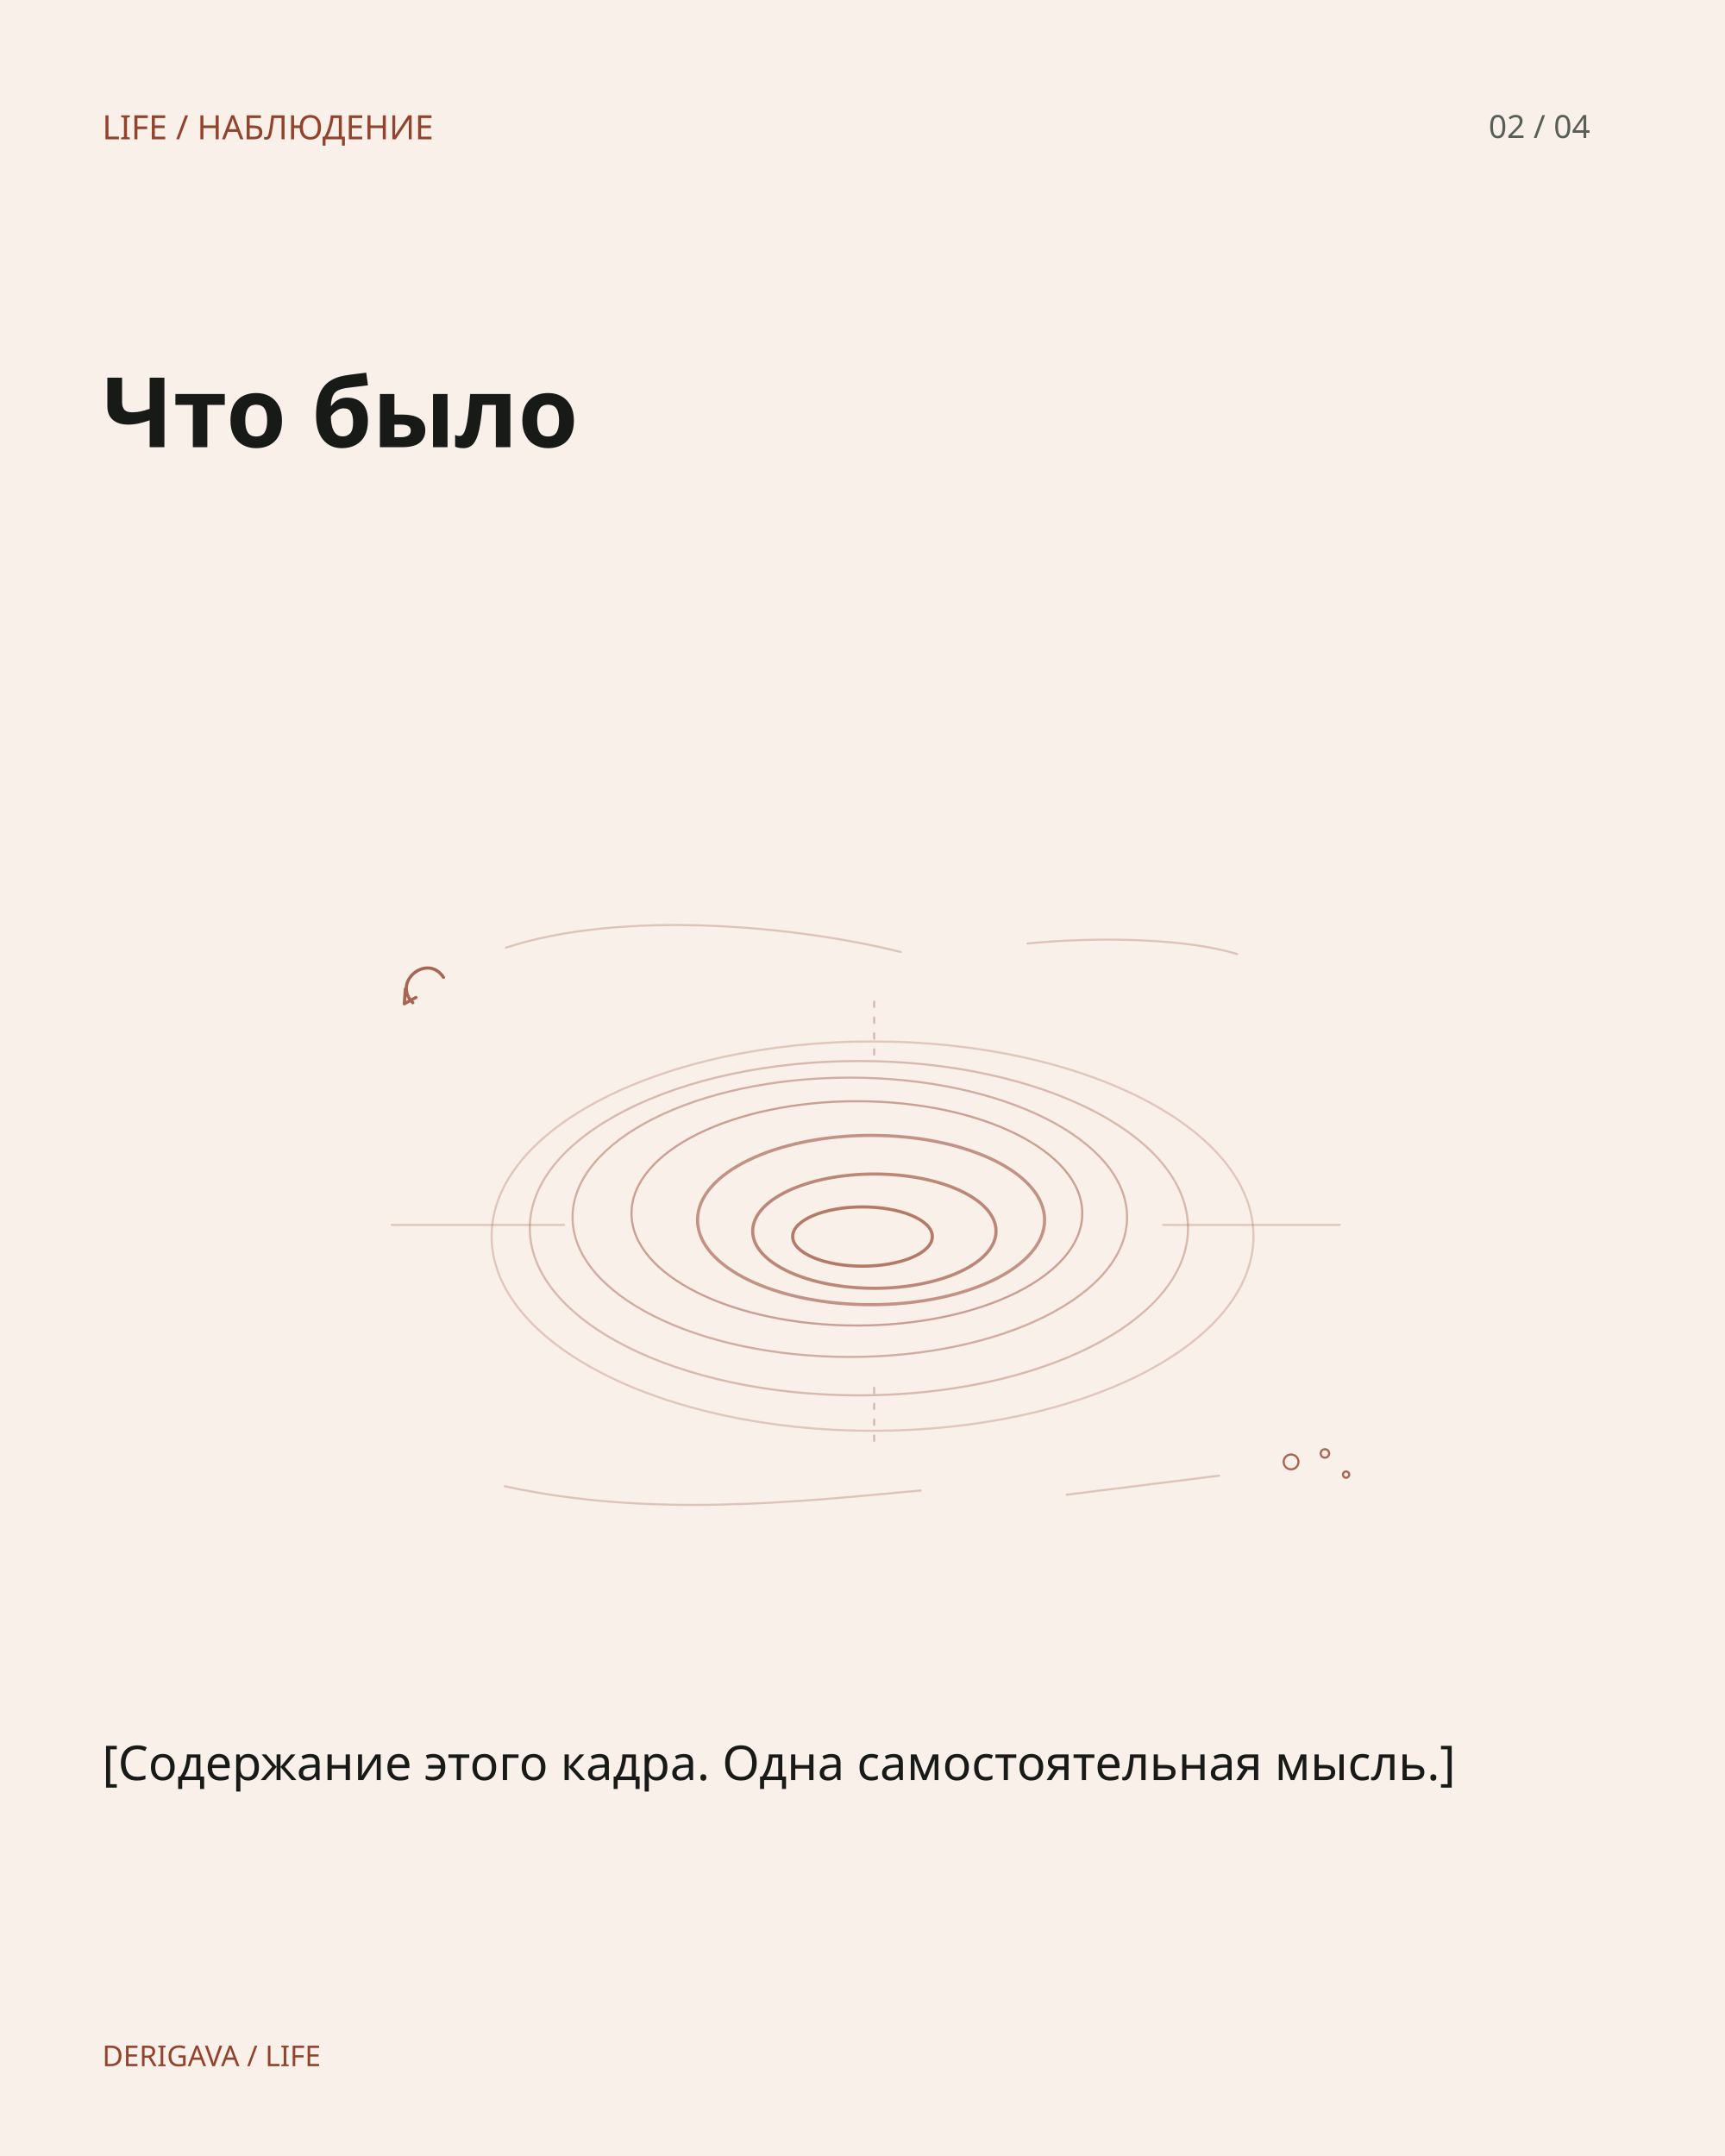
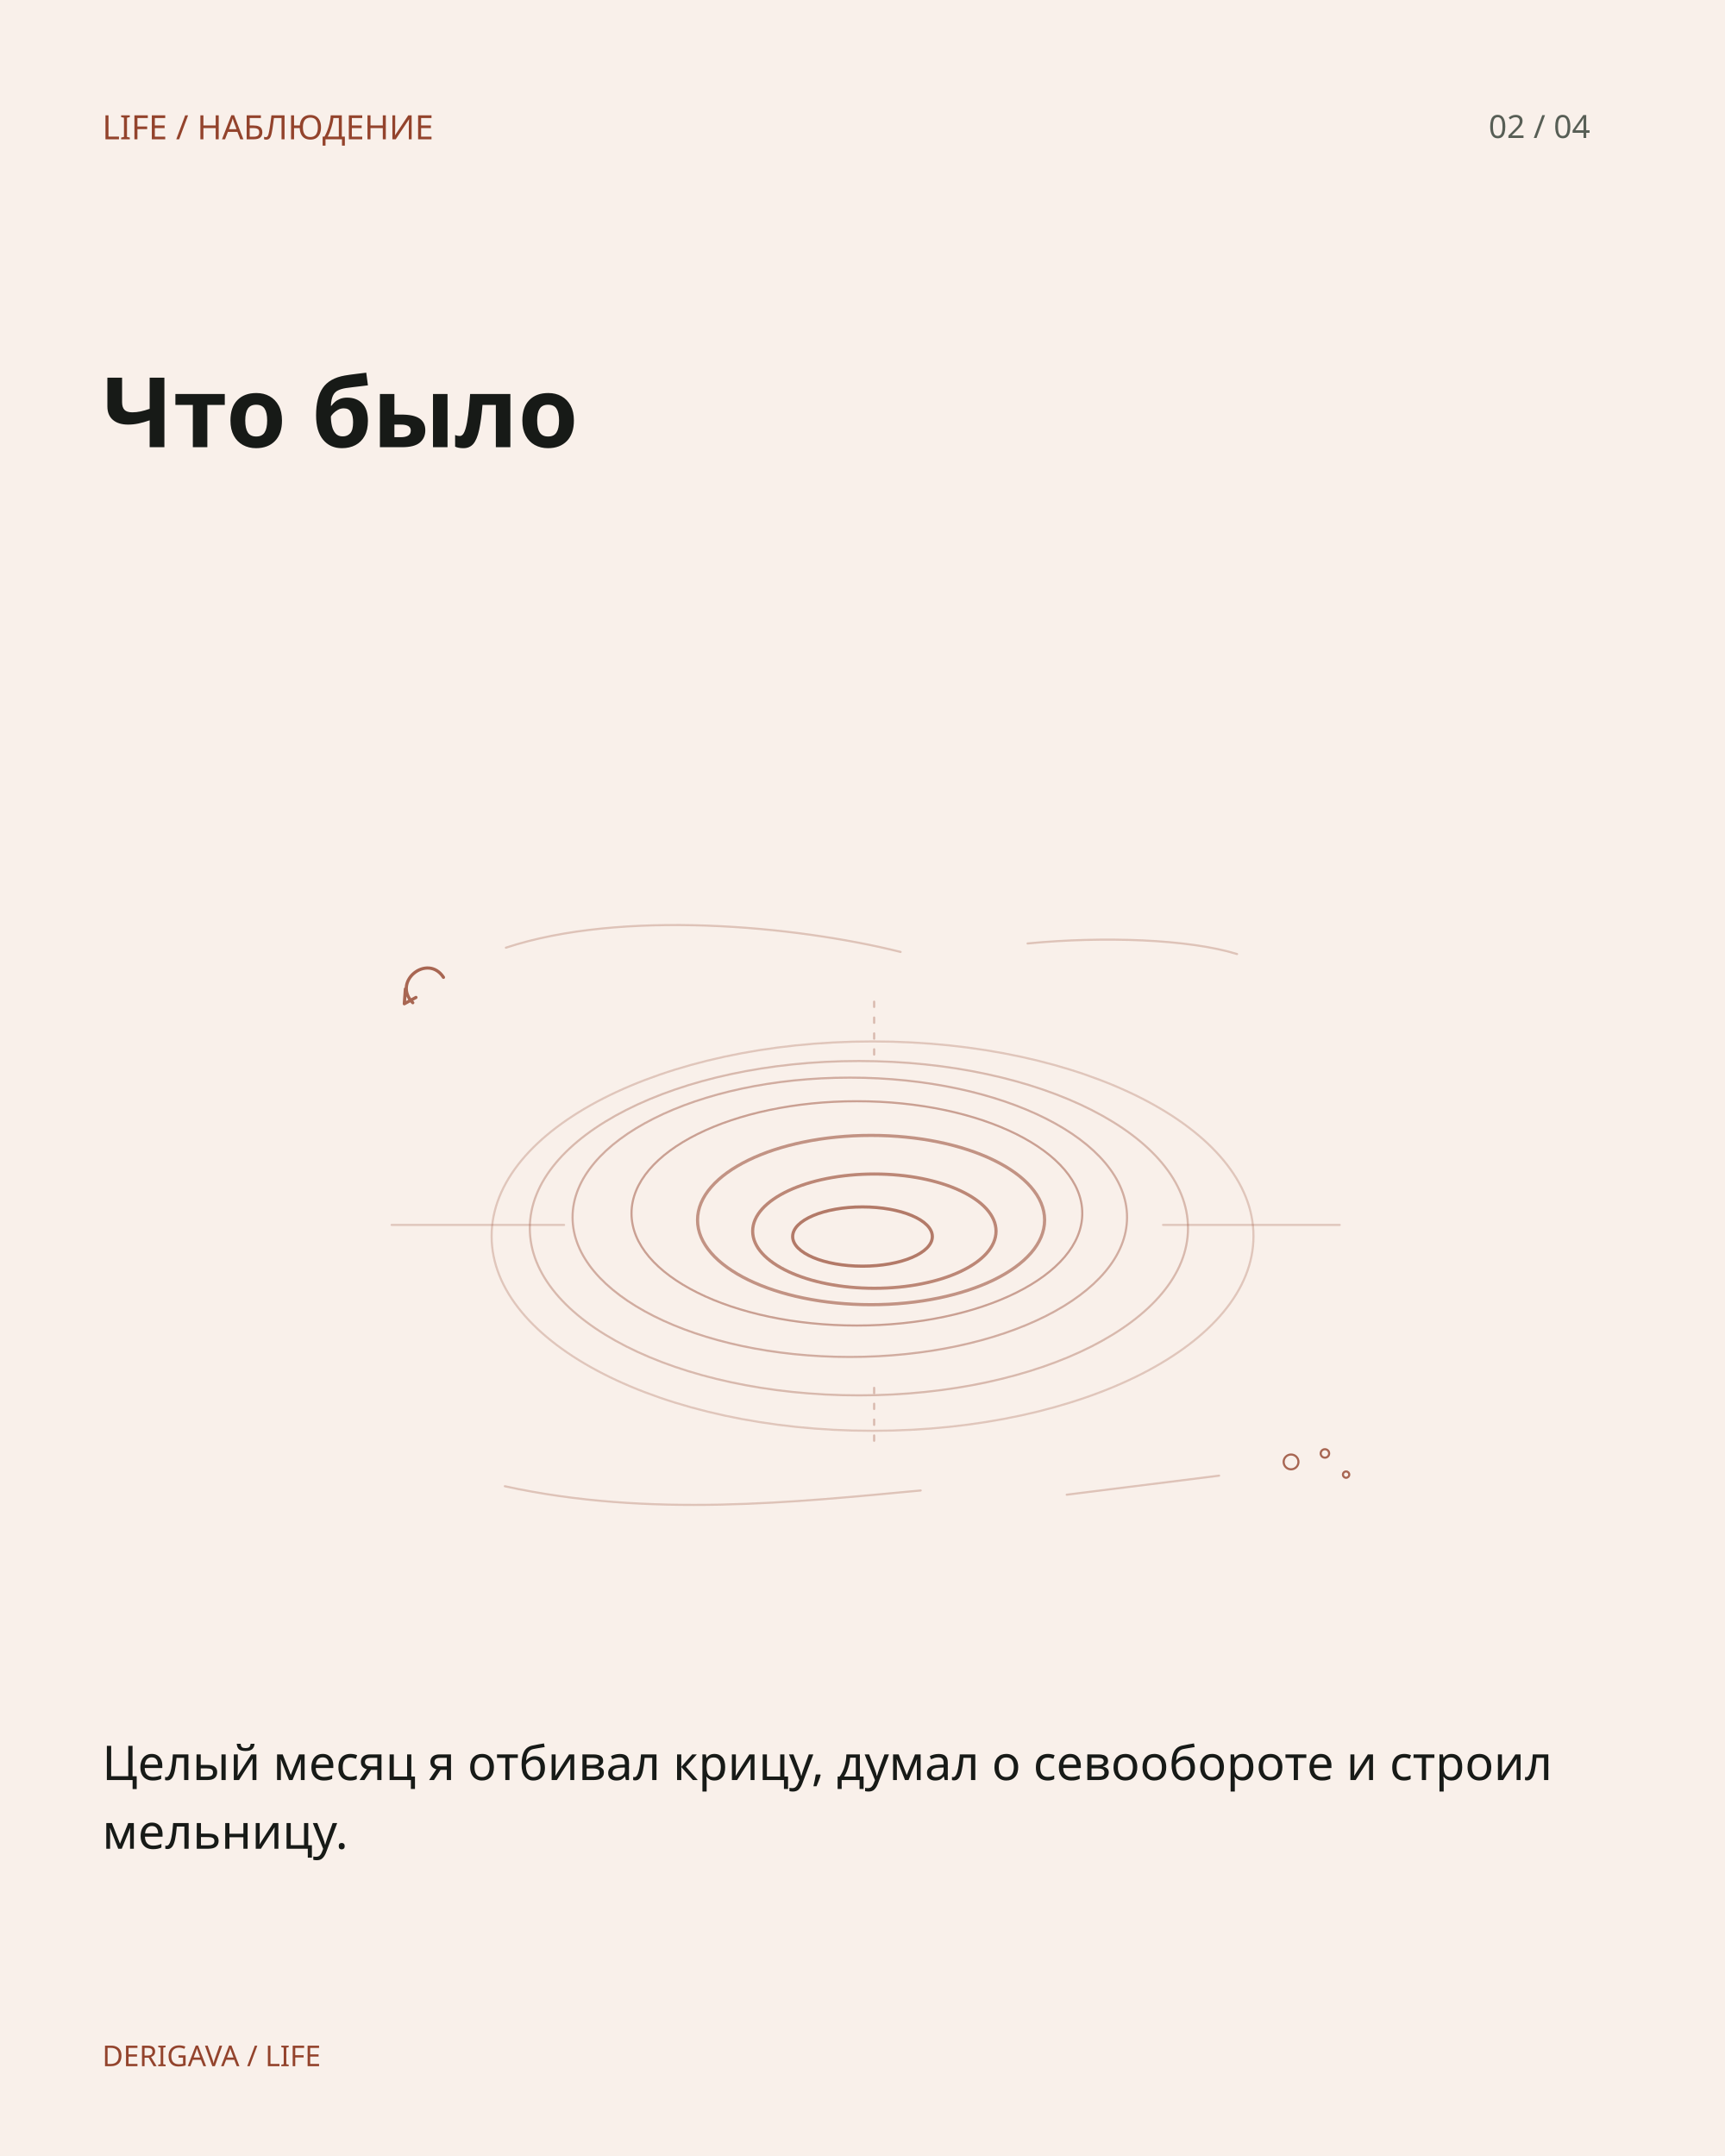
<svg xmlns="http://www.w3.org/2000/svg" width="1080" height="1350" viewBox="0 0 1080 1350">
  <style>@font-face{font-family:"Onest";font-weight:100 900;src:url("../../00 Основа/assets/fonts/Onest-Variable.ttf")}@font-face{font-family:"Unbounded";font-weight:200 900;src:url("../../00 Основа/assets/fonts/Unbounded-Variable.ttf")}@font-face{font-family:"JetBrains Mono";font-weight:400;src:url("../../00 Основа/assets/fonts/JetBrainsMono-Regular.ttf")}@font-face{font-family:"JetBrains Mono";font-weight:500;src:url("../../00 Основа/assets/fonts/JetBrainsMono-Medium.ttf")}@font-face{font-family:"Literata";font-weight:200 900;src:url("../../00 Основа/assets/fonts/Literata-Variable.ttf")}text{font-kerning:none;white-space:pre}</style>
  <rect x="0.000" y="0.000" width="1080.000" height="1350.000" rx="0" fill="#F9F0EA" stroke="none" stroke-width="1" />
  <text x="64.000" y="87.220" font-family="JetBrains Mono" font-weight="500" font-size="21" fill="#93432C">LIFE / НАБЛЮДЕНИЕ</text>
  <text x="932.000" y="86.400" font-family="JetBrains Mono" font-weight="400" font-size="20" fill="#575E55">02 / 04</text>
  <text x="64.000" y="280.020" font-family="Unbounded" font-weight="600" font-size="61" fill="#171A17">Что было</text>
  <svg x="64" y="500" width="952" height="530" opacity="0.8" viewBox="0 0 1200 800" fill="none" stroke="#93432C" stroke-width="2" stroke-linecap="round" stroke-linejoin="round" role="img">
    <ellipse cx="600.0" cy="414.0" rx="66" ry="28" opacity="0.85" stroke-width="3" />
    <ellipse cx="611.2" cy="408.9" rx="115" ry="54" opacity="0.76" stroke-width="3" />
    <ellipse cx="608.1" cy="398.4" rx="164" ry="80" opacity="0.67" stroke-width="3" />
    <ellipse cx="594.7" cy="392.1" rx="213" ry="106" opacity="0.58" stroke-width="2" />
    <ellipse cx="588.0" cy="395.8" rx="262" ry="132" opacity="0.49" stroke-width="2" />
    <ellipse cx="596.6" cy="406.1" rx="311" ry="158" opacity="0.40" stroke-width="2" />
    <ellipse cx="609.5" cy="413.6" rx="360" ry="184" opacity="0.31" stroke-width="2" />
    <path d="M263 141c109-36 273-21 373 4 M756 137c72-7 153-4 198 10 M262 650c137 30 275 15 393 4 M793 658l144-18" opacity=".33" />
    <line x1="155" y1="403" x2="318" y2="403" opacity=".3" />
    <line x1="884" y1="403" x2="1051" y2="403" opacity=".3" />
    <path d="M611 192v57 M611 557v57" opacity=".4" stroke-dasharray="5 10" />
    <path d="M175 193c-20-20 14-47 29-24 M178 188l-11 6 1-14" stroke-width="3" />
    <circle cx="1005" cy="627" r="7" />
    <circle cx="1037" cy="619" r="4" />
    <circle cx="1057" cy="639" r="3" />
  </svg>
-   <text x="64.000" y="1114.600" font-family="Onest" font-weight="400" font-size="30" fill="#171A17">[Содержание этого кадра. Одна самостоятельная мысль.]</text>
+   <text x="64.000" y="1114.600" font-family="Onest" font-weight="400" font-size="30" fill="#171A17">Целый месяц я отбивал крицу, думал о севообороте и строил</text>
+   <text x="64.000" y="1157.600" font-family="Onest" font-weight="400" font-size="30" fill="#171A17">мельницу.</text>
  <text x="64.000" y="1293.760" font-family="JetBrains Mono" font-weight="500" font-size="18" fill="#93432C">DERIGAVA / LIFE</text>
</svg>
